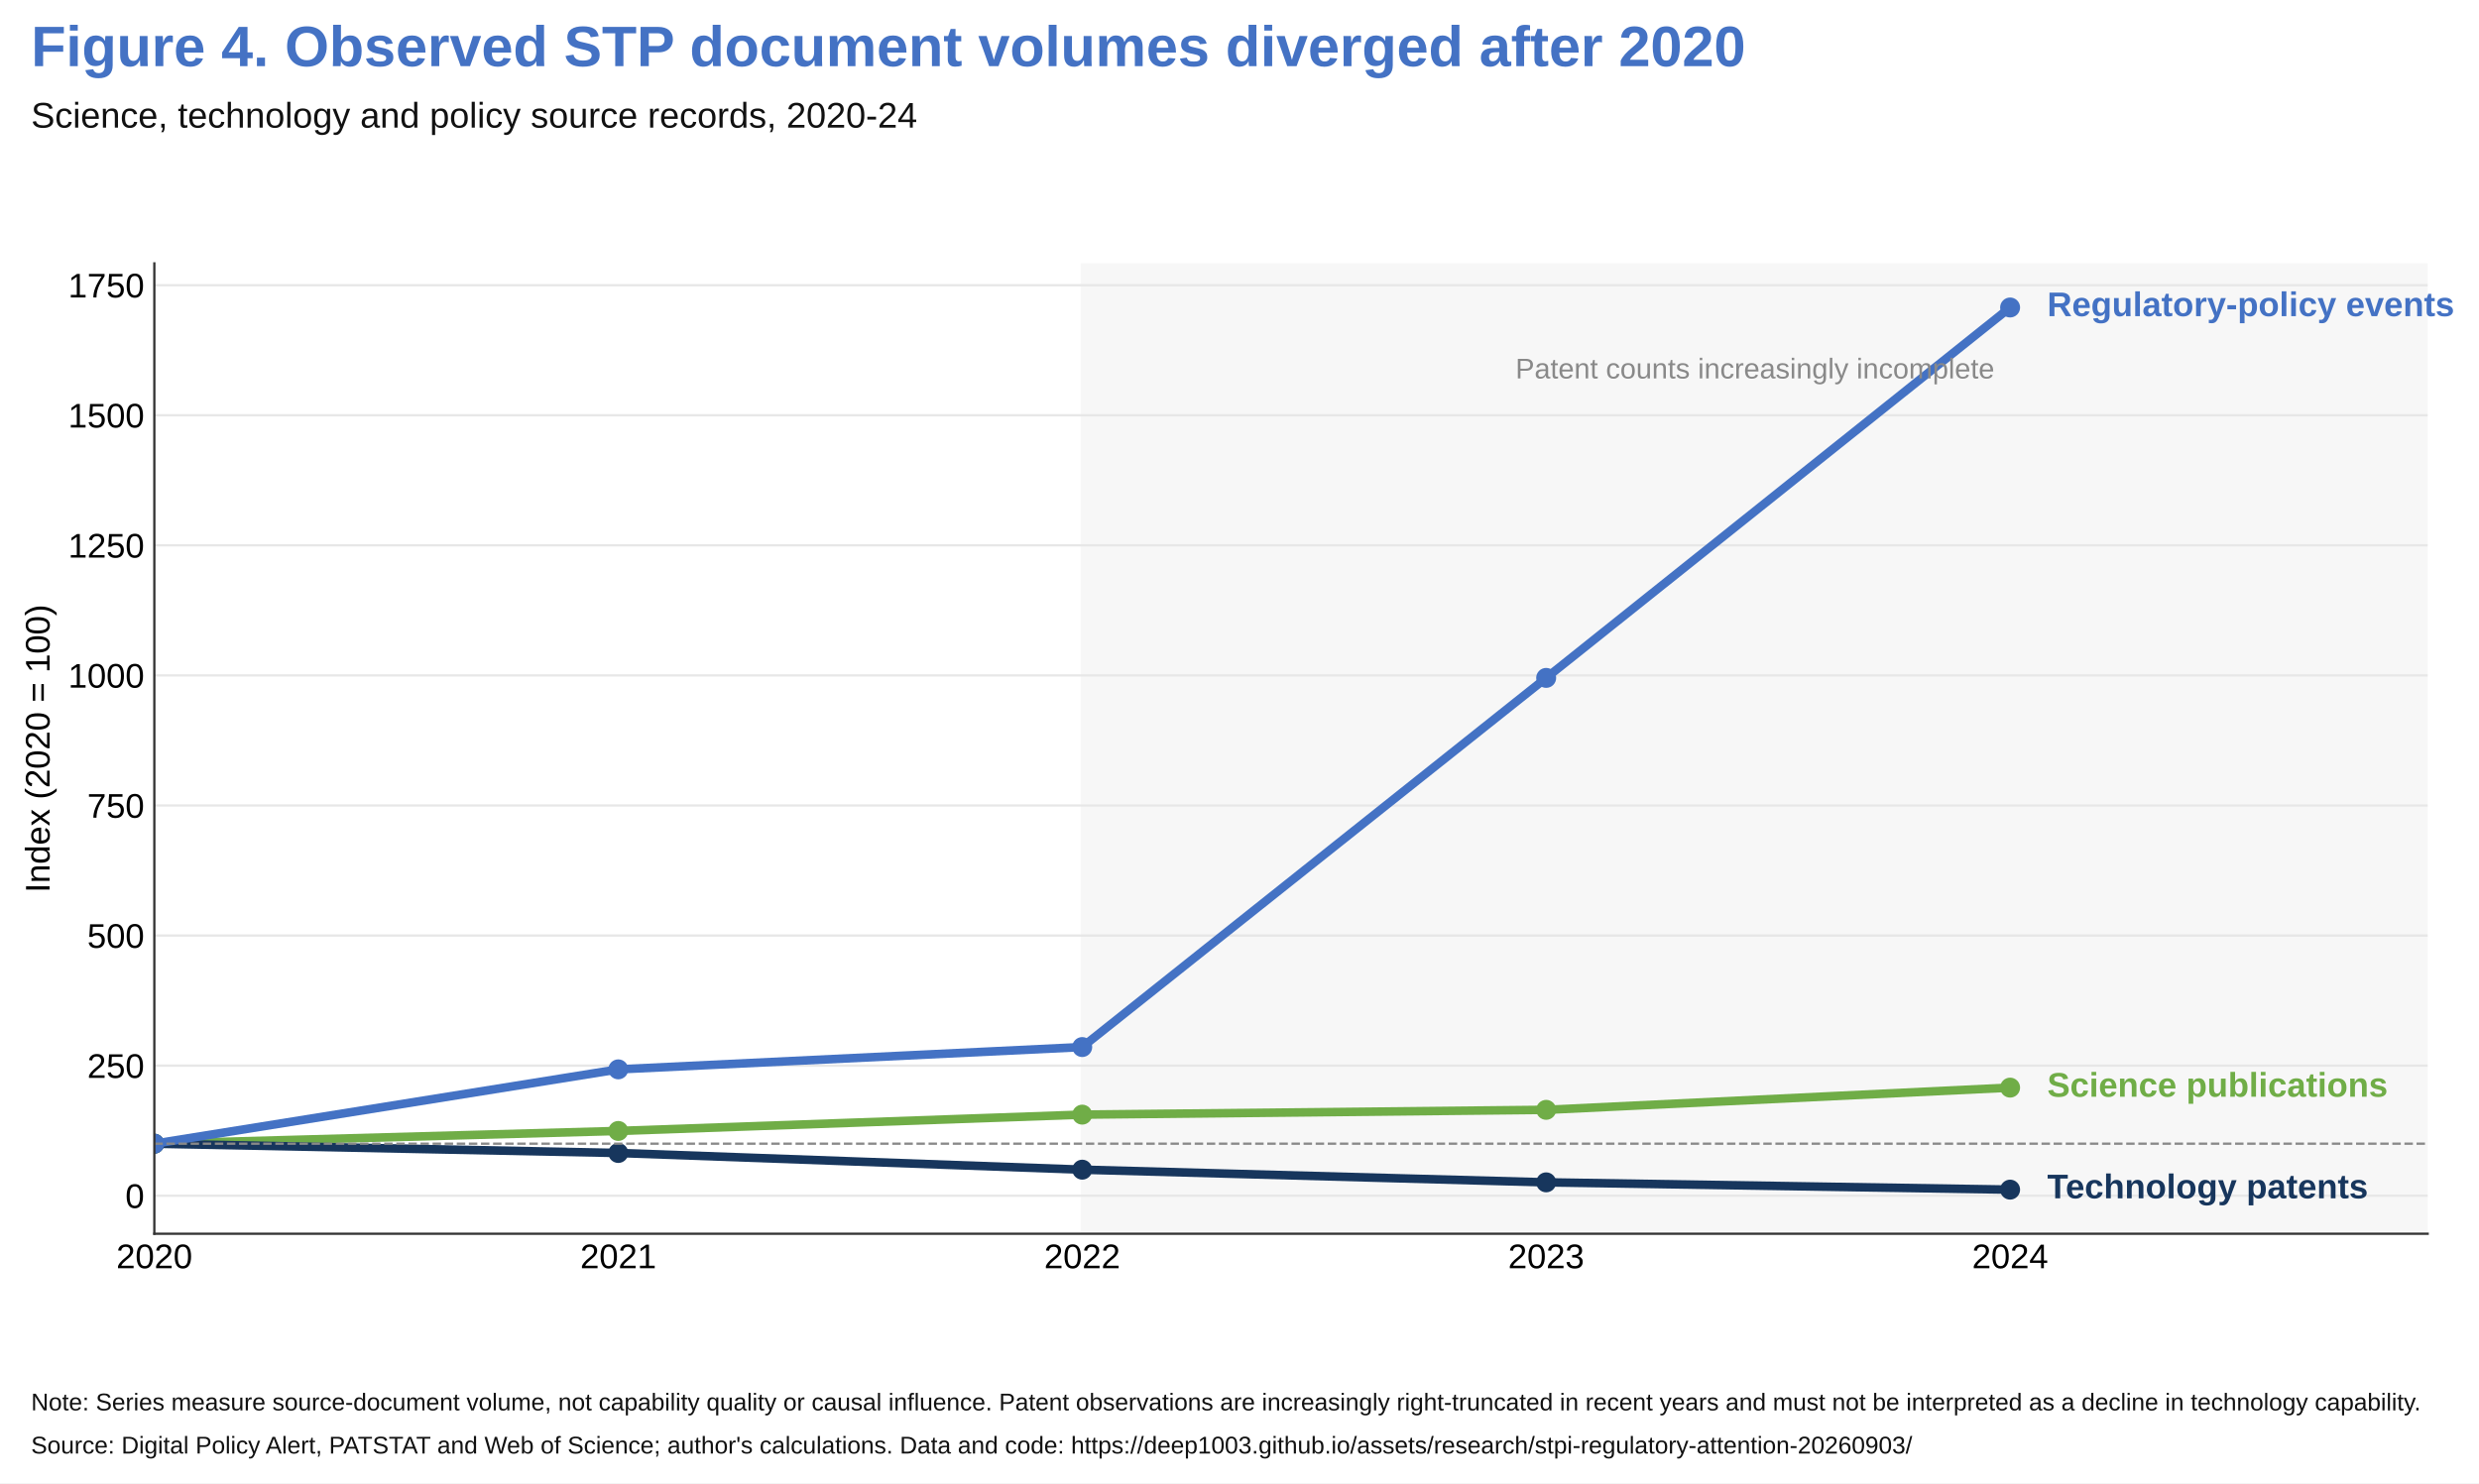
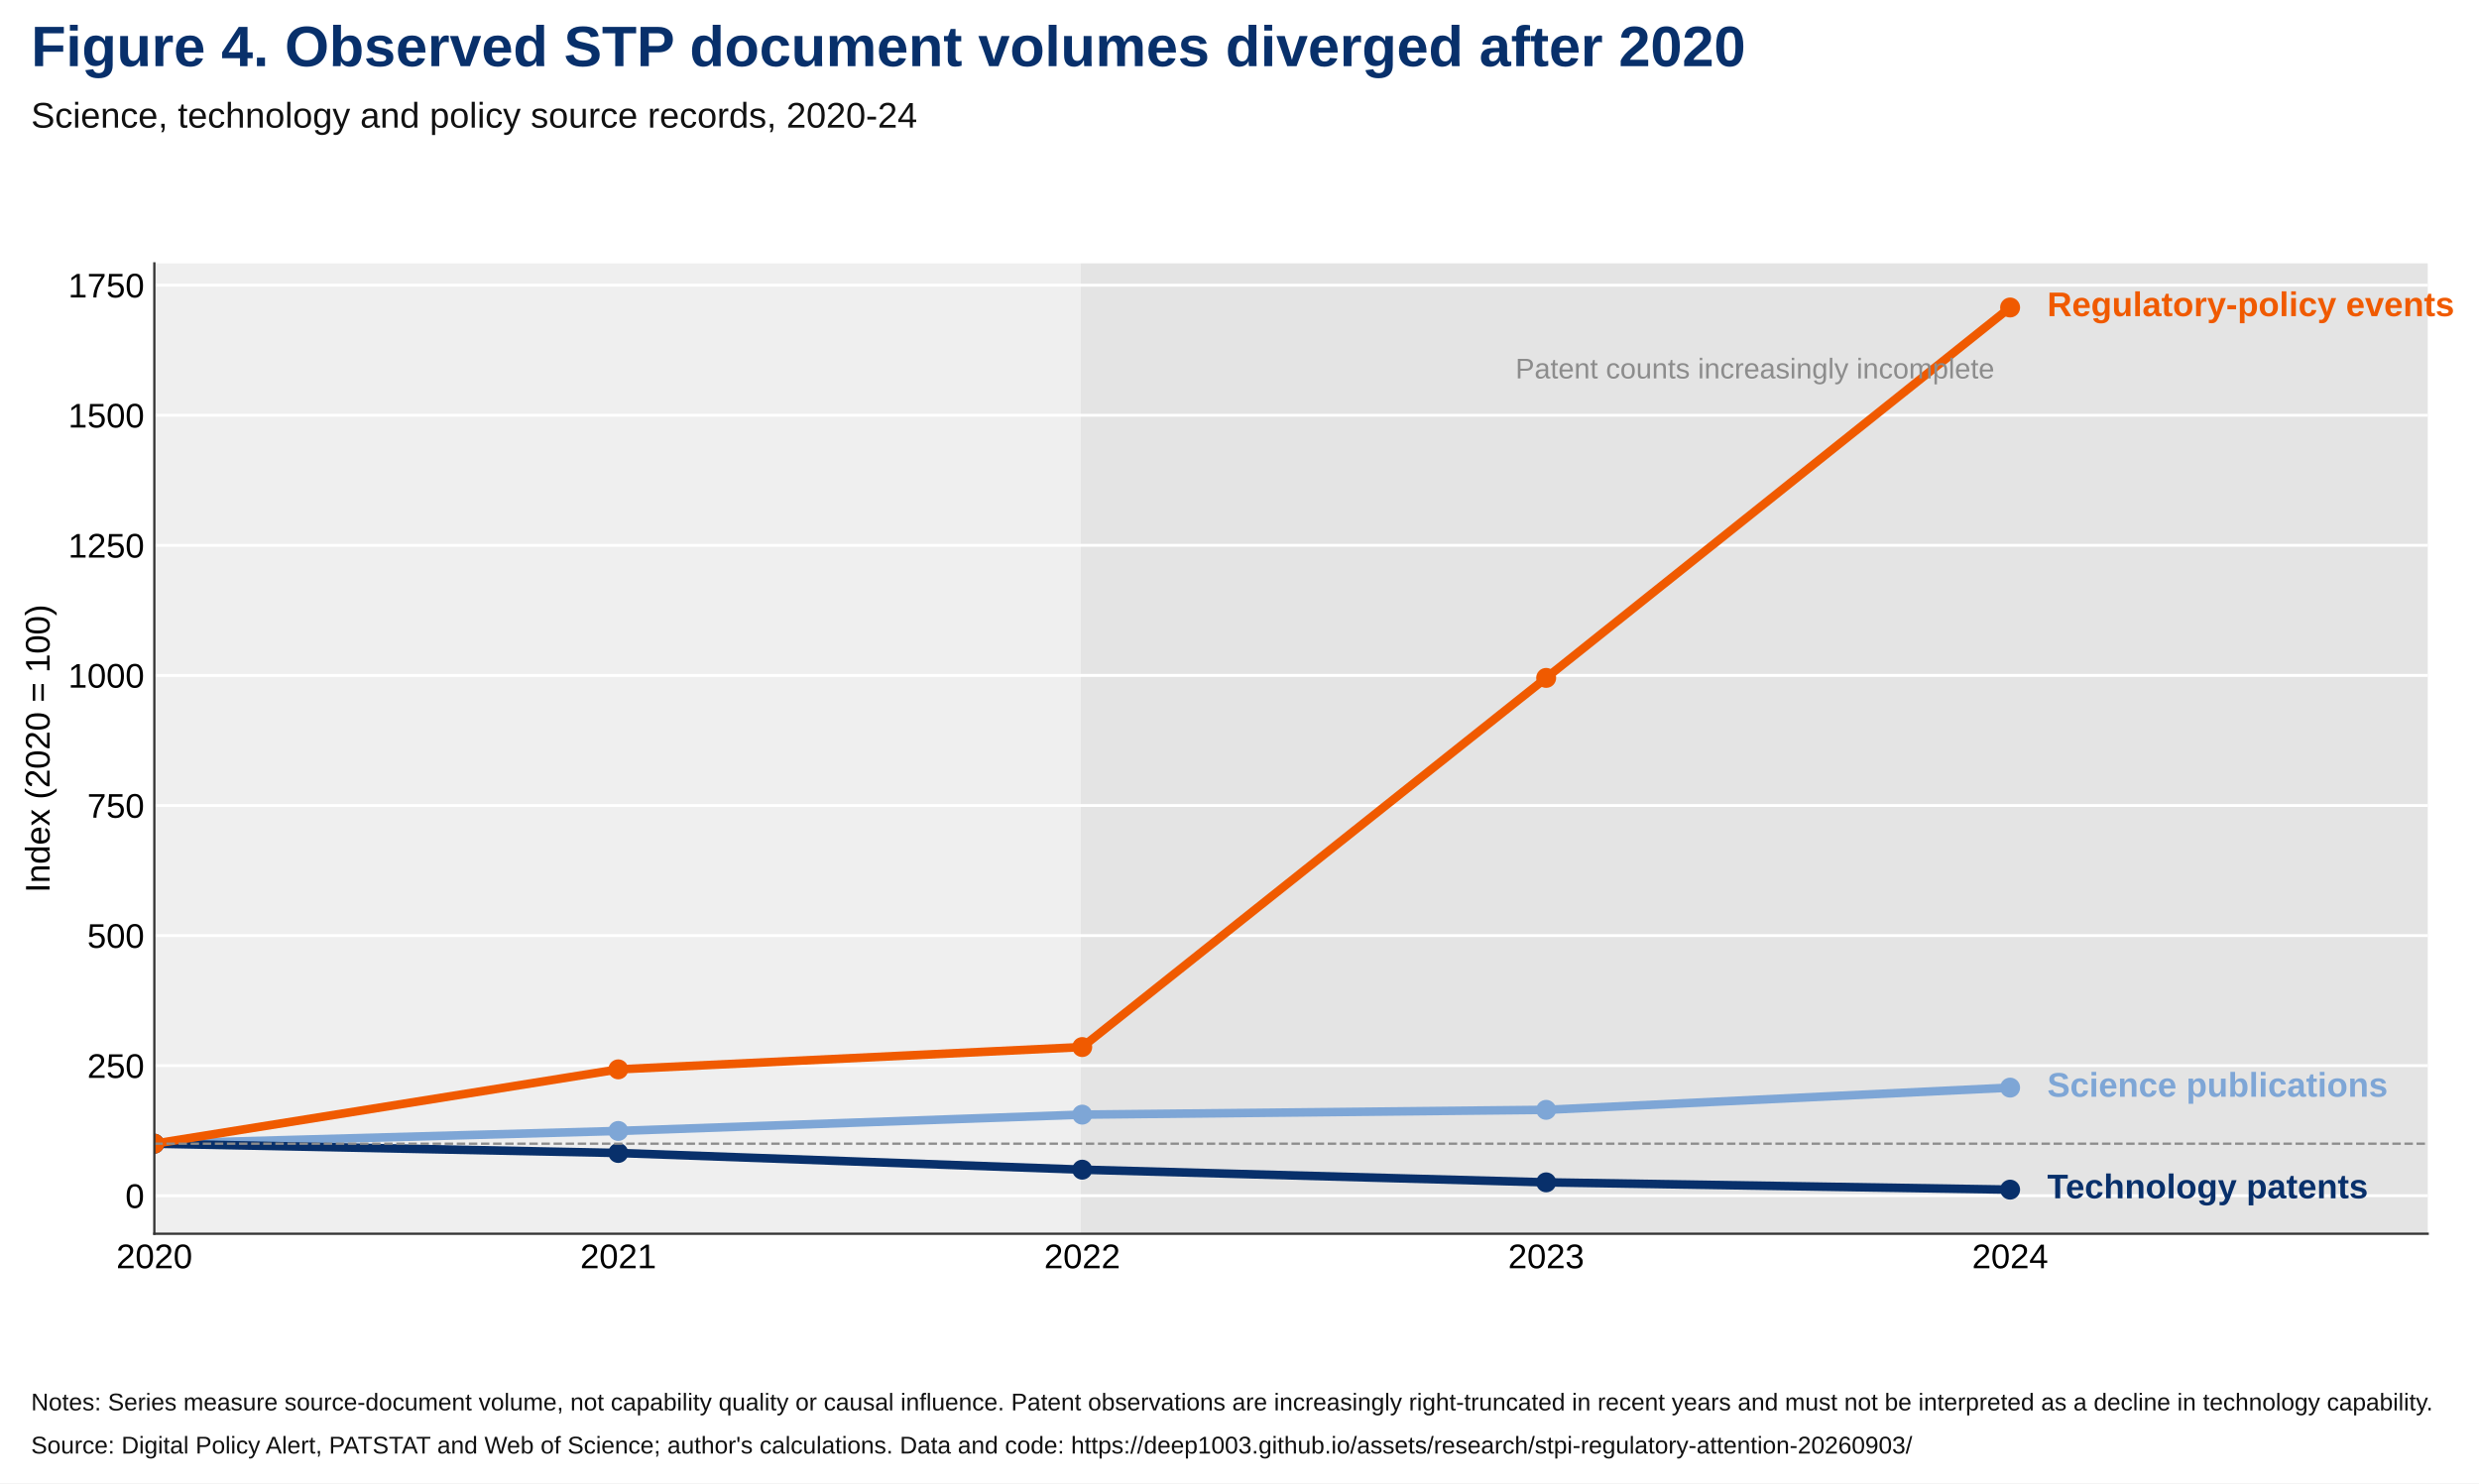
<svg xmlns="http://www.w3.org/2000/svg" xmlns:xlink="http://www.w3.org/1999/xlink" width="868.868pt" height="520.02pt" viewBox="0 0 868.868 520.02" version="1.1">
  <defs>
    <style type="text/css">*{stroke-linejoin: round; stroke-linecap: butt}</style>
  </defs>
  <g id="figure_1">
    <g id="patch_1">
-       <path d="M 0 520.02  L 868.868 520.02  L 868.868 0  L 0 0  z " style="fill: #ffffff" />
+       <path d="M 0 520.02 L 868.868 520.02 L 868.868 0 L 0 0 z " style="fill: #ffffff" />
    </g>
    <g id="axes_1">
      <g id="patch_2">
-         <path d="M 54.094 432.54  L 850.874 432.54  L 850.874 92.34  L 54.094 92.34  z " style="fill: #ffffff" />
+         <path d="M 54.094 432.54 L 850.874 432.54 L 850.874 92.34 L 54.094 92.34 z " style="fill: #efefef" />
      </g>
      <g id="patch_3">
-         <path d="M 379.31 432.54  L 850.874 432.54  L 850.874 92.34  L 379.31 92.34  z " clip-path="url(#p446ca43362)" style="fill: #d9d9d9; opacity: 0.22; stroke: #d9d9d9; stroke-linejoin: miter" />
+         <path d="M 379.31 432.54 L 850.874 432.54 L 850.874 92.34 L 379.31 92.34 z " clip-path="url(#p8ceca353e8)" style="fill: #d8d8d8; opacity: 0.45; stroke: #d8d8d8; stroke-linejoin: miter" />
      </g>
      <g id="matplotlib.axis_1">
        <g id="xtick_1">
          <g id="line2d_1" />
          <g id="text_1">
            <text style="font-size: 12px; font-family: 'Arial'; text-anchor: middle" x="54.094" y="444.629" transform="rotate(-0 54.09375 444.6294)">2020</text>
          </g>
        </g>
        <g id="xtick_2">
          <g id="line2d_2" />
          <g id="text_2">
            <text style="font-size: 12px; font-family: 'Arial'; text-anchor: middle" x="216.702" y="444.629" transform="rotate(-0 216.7019 444.6294)">2021</text>
          </g>
        </g>
        <g id="xtick_3">
          <g id="line2d_3" />
          <g id="text_3">
            <text style="font-size: 12px; font-family: 'Arial'; text-anchor: middle" x="379.31" y="444.629" transform="rotate(-0 379.3101 444.6294)">2022</text>
          </g>
        </g>
        <g id="xtick_4">
          <g id="line2d_4" />
          <g id="text_4">
            <text style="font-size: 12px; font-family: 'Arial'; text-anchor: middle" x="541.918" y="444.629" transform="rotate(-0 541.9183 444.6294)">2023</text>
          </g>
        </g>
        <g id="xtick_5">
          <g id="line2d_5" />
          <g id="text_5">
            <text style="font-size: 12px; font-family: 'Arial'; text-anchor: middle" x="704.526" y="444.629" transform="rotate(-0 704.5265 444.6294)">2024</text>
          </g>
        </g>
      </g>
      <g id="matplotlib.axis_2">
        <g id="ytick_1">
          <g id="line2d_6">
-             <path d="M 54.094 419.208  L 850.874 419.208  " clip-path="url(#p446ca43362)" style="fill: none; stroke: #e7e7e7; stroke-width: 0.8; stroke-linecap: square" />
+             <path d="M 54.094 419.208 L 850.874 419.208 " clip-path="url(#p8ceca353e8)" style="fill: none; stroke: #ffffff; stroke-linecap: square" />
          </g>
          <g id="line2d_7" />
          <g id="text_6">
            <text style="font-size: 12px; font-family: 'Arial'; text-anchor: end" x="50.594" y="423.503" transform="rotate(-0 50.59375 423.5027)">0</text>
          </g>
        </g>
        <g id="ytick_2">
          <g id="line2d_8">
-             <path d="M 54.094 373.605  L 850.874 373.605  " clip-path="url(#p446ca43362)" style="fill: none; stroke: #e7e7e7; stroke-width: 0.8; stroke-linecap: square" />
+             <path d="M 54.094 373.605 L 850.874 373.605 " clip-path="url(#p8ceca353e8)" style="fill: none; stroke: #ffffff; stroke-linecap: square" />
          </g>
          <g id="line2d_9" />
          <g id="text_7">
            <text style="font-size: 12px; font-family: 'Arial'; text-anchor: end" x="50.594" y="377.9" transform="rotate(-0 50.59375 377.8995)">250</text>
          </g>
        </g>
        <g id="ytick_3">
          <g id="line2d_10">
-             <path d="M 54.094 328.002  L 850.874 328.002  " clip-path="url(#p446ca43362)" style="fill: none; stroke: #e7e7e7; stroke-width: 0.8; stroke-linecap: square" />
+             <path d="M 54.094 328.002 L 850.874 328.002 " clip-path="url(#p8ceca353e8)" style="fill: none; stroke: #ffffff; stroke-linecap: square" />
          </g>
          <g id="line2d_11" />
          <g id="text_8">
            <text style="font-size: 12px; font-family: 'Arial'; text-anchor: end" x="50.594" y="332.296" transform="rotate(-0 50.59375 332.2964)">500</text>
          </g>
        </g>
        <g id="ytick_4">
          <g id="line2d_12">
-             <path d="M 54.094 282.399  L 850.874 282.399  " clip-path="url(#p446ca43362)" style="fill: none; stroke: #e7e7e7; stroke-width: 0.8; stroke-linecap: square" />
+             <path d="M 54.094 282.399 L 850.874 282.399 " clip-path="url(#p8ceca353e8)" style="fill: none; stroke: #ffffff; stroke-linecap: square" />
          </g>
          <g id="line2d_13" />
          <g id="text_9">
            <text style="font-size: 12px; font-family: 'Arial'; text-anchor: end" x="50.594" y="286.693" transform="rotate(-0 50.59375 286.6932)">750</text>
          </g>
        </g>
        <g id="ytick_5">
          <g id="line2d_14">
-             <path d="M 54.094 236.795  L 850.874 236.795  " clip-path="url(#p446ca43362)" style="fill: none; stroke: #e7e7e7; stroke-width: 0.8; stroke-linecap: square" />
+             <path d="M 54.094 236.795 L 850.874 236.795 " clip-path="url(#p8ceca353e8)" style="fill: none; stroke: #ffffff; stroke-linecap: square" />
          </g>
          <g id="line2d_15" />
          <g id="text_10">
            <text style="font-size: 12px; font-family: 'Arial'; text-anchor: end" x="50.594" y="241.09" transform="rotate(-0 50.59375 241.0901)">1000</text>
          </g>
        </g>
        <g id="ytick_6">
          <g id="line2d_16">
-             <path d="M 54.094 191.192  L 850.874 191.192  " clip-path="url(#p446ca43362)" style="fill: none; stroke: #e7e7e7; stroke-width: 0.8; stroke-linecap: square" />
+             <path d="M 54.094 191.192 L 850.874 191.192 " clip-path="url(#p8ceca353e8)" style="fill: none; stroke: #ffffff; stroke-linecap: square" />
          </g>
          <g id="line2d_17" />
          <g id="text_11">
            <text style="font-size: 12px; font-family: 'Arial'; text-anchor: end" x="50.594" y="195.487" transform="rotate(-0 50.59375 195.4869)">1250</text>
          </g>
        </g>
        <g id="ytick_7">
          <g id="line2d_18">
-             <path d="M 54.094 145.589  L 850.874 145.589  " clip-path="url(#p446ca43362)" style="fill: none; stroke: #e7e7e7; stroke-width: 0.8; stroke-linecap: square" />
+             <path d="M 54.094 145.589 L 850.874 145.589 " clip-path="url(#p8ceca353e8)" style="fill: none; stroke: #ffffff; stroke-linecap: square" />
          </g>
          <g id="line2d_19" />
          <g id="text_12">
            <text style="font-size: 12px; font-family: 'Arial'; text-anchor: end" x="50.594" y="149.884" transform="rotate(-0 50.59375 149.8838)">1500</text>
          </g>
        </g>
        <g id="ytick_8">
          <g id="line2d_20">
-             <path d="M 54.094 99.986  L 850.874 99.986  " clip-path="url(#p446ca43362)" style="fill: none; stroke: #e7e7e7; stroke-width: 0.8; stroke-linecap: square" />
+             <path d="M 54.094 99.986 L 850.874 99.986 " clip-path="url(#p8ceca353e8)" style="fill: none; stroke: #ffffff; stroke-linecap: square" />
          </g>
          <g id="line2d_21" />
          <g id="text_13">
            <text style="font-size: 12px; font-family: 'Arial'; text-anchor: end" x="50.594" y="104.281" transform="rotate(-0 50.59375 104.2806)">1750</text>
          </g>
        </g>
        <g id="text_14">
          <text style="font-size: 12px; font-family: 'Arial'; text-anchor: middle" x="17.376" y="262.44" transform="rotate(-90 17.37562 262.44)">Index (2020 = 100)</text>
        </g>
      </g>
      <g id="line2d_22">
-         <path d="M 54.094 400.967  L 216.702 396.502  L 379.31 390.781  L 541.918 389.102  L 704.526 381.313  " clip-path="url(#p446ca43362)" style="fill: none; stroke: #70ad47; stroke-width: 3; stroke-linecap: square" />
+         <path d="M 54.094 400.967 L 216.702 396.502 L 379.31 390.781 L 541.918 389.102 L 704.526 381.313 " clip-path="url(#p8ceca353e8)" style="fill: none; stroke: #7ea6d6; stroke-width: 3; stroke-linecap: square" />
        <defs>
-           <path id="me9156651f7" d="M 0 3  C 0.796 3 1.559 2.684 2.121 2.121  C 2.684 1.559 3 0.796 3 0  C 3 -0.796 2.684 -1.559 2.121 -2.121  C 1.559 -2.684 0.796 -3 0 -3  C -0.796 -3 -1.559 -2.684 -2.121 -2.121  C -2.684 -1.559 -3 -0.796 -3 0  C -3 0.796 -2.684 1.559 -2.121 2.121  C -1.559 2.684 -0.796 3 0 3  z " style="stroke: #70ad47" />
+           <path id="mfcb36e8bf6" d="M 0 3 C 0.796 3 1.559 2.684 2.121 2.121 C 2.684 1.559 3 0.796 3 0 C 3 -0.796 2.684 -1.559 2.121 -2.121 C 1.559 -2.684 0.796 -3 0 -3 C -0.796 -3 -1.559 -2.684 -2.121 -2.121 C -2.684 -1.559 -3 -0.796 -3 0 C -3 0.796 -2.684 1.559 -2.121 2.121 C -1.559 2.684 -0.796 3 0 3 z " style="stroke: #7ea6d6" />
        </defs>
-         <g clip-path="url(#p446ca43362)">
-           <use xlink:href="#me9156651f7" x="54.094" y="400.967" style="fill: #70ad47; stroke: #70ad47" />
-           <use xlink:href="#me9156651f7" x="216.702" y="396.502" style="fill: #70ad47; stroke: #70ad47" />
-           <use xlink:href="#me9156651f7" x="379.31" y="390.781" style="fill: #70ad47; stroke: #70ad47" />
-           <use xlink:href="#me9156651f7" x="541.918" y="389.102" style="fill: #70ad47; stroke: #70ad47" />
-           <use xlink:href="#me9156651f7" x="704.526" y="381.313" style="fill: #70ad47; stroke: #70ad47" />
+         <g clip-path="url(#p8ceca353e8)">
+           <use xlink:href="#mfcb36e8bf6" x="54.094" y="400.967" style="fill: #7ea6d6; stroke: #7ea6d6" />
+           <use xlink:href="#mfcb36e8bf6" x="216.702" y="396.502" style="fill: #7ea6d6; stroke: #7ea6d6" />
+           <use xlink:href="#mfcb36e8bf6" x="379.31" y="390.781" style="fill: #7ea6d6; stroke: #7ea6d6" />
+           <use xlink:href="#mfcb36e8bf6" x="541.918" y="389.102" style="fill: #7ea6d6; stroke: #7ea6d6" />
+           <use xlink:href="#mfcb36e8bf6" x="704.526" y="381.313" style="fill: #7ea6d6; stroke: #7ea6d6" />
        </g>
      </g>
      <g id="line2d_23">
-         <path d="M 54.094 400.967  L 216.702 404.224  L 379.31 410.077  L 541.918 414.521  L 704.526 417.076  " clip-path="url(#p446ca43362)" style="fill: none; stroke: #17365d; stroke-width: 3; stroke-linecap: square" />
+         <path d="M 54.094 400.967 L 216.702 404.224 L 379.31 410.077 L 541.918 414.521 L 704.526 417.076 " clip-path="url(#p8ceca353e8)" style="fill: none; stroke: #08306b; stroke-width: 3; stroke-linecap: square" />
        <defs>
-           <path id="m215fd6dce8" d="M 0 3  C 0.796 3 1.559 2.684 2.121 2.121  C 2.684 1.559 3 0.796 3 0  C 3 -0.796 2.684 -1.559 2.121 -2.121  C 1.559 -2.684 0.796 -3 0 -3  C -0.796 -3 -1.559 -2.684 -2.121 -2.121  C -2.684 -1.559 -3 -0.796 -3 0  C -3 0.796 -2.684 1.559 -2.121 2.121  C -1.559 2.684 -0.796 3 0 3  z " style="stroke: #17365d" />
+           <path id="mbee2bd9997" d="M 0 3 C 0.796 3 1.559 2.684 2.121 2.121 C 2.684 1.559 3 0.796 3 0 C 3 -0.796 2.684 -1.559 2.121 -2.121 C 1.559 -2.684 0.796 -3 0 -3 C -0.796 -3 -1.559 -2.684 -2.121 -2.121 C -2.684 -1.559 -3 -0.796 -3 0 C -3 0.796 -2.684 1.559 -2.121 2.121 C -1.559 2.684 -0.796 3 0 3 z " style="stroke: #08306b" />
        </defs>
-         <g clip-path="url(#p446ca43362)">
-           <use xlink:href="#m215fd6dce8" x="54.094" y="400.967" style="fill: #17365d; stroke: #17365d" />
-           <use xlink:href="#m215fd6dce8" x="216.702" y="404.224" style="fill: #17365d; stroke: #17365d" />
-           <use xlink:href="#m215fd6dce8" x="379.31" y="410.077" style="fill: #17365d; stroke: #17365d" />
-           <use xlink:href="#m215fd6dce8" x="541.918" y="414.521" style="fill: #17365d; stroke: #17365d" />
-           <use xlink:href="#m215fd6dce8" x="704.526" y="417.076" style="fill: #17365d; stroke: #17365d" />
+         <g clip-path="url(#p8ceca353e8)">
+           <use xlink:href="#mbee2bd9997" x="54.094" y="400.967" style="fill: #08306b; stroke: #08306b" />
+           <use xlink:href="#mbee2bd9997" x="216.702" y="404.224" style="fill: #08306b; stroke: #08306b" />
+           <use xlink:href="#mbee2bd9997" x="379.31" y="410.077" style="fill: #08306b; stroke: #08306b" />
+           <use xlink:href="#mbee2bd9997" x="541.918" y="414.521" style="fill: #08306b; stroke: #08306b" />
+           <use xlink:href="#mbee2bd9997" x="704.526" y="417.076" style="fill: #08306b; stroke: #08306b" />
        </g>
      </g>
      <g id="line2d_24">
-         <path d="M 54.094 400.967  L 216.702 374.908  L 379.31 367.09  L 541.918 237.664  L 704.526 107.804  " clip-path="url(#p446ca43362)" style="fill: none; stroke: #4472c4; stroke-width: 3; stroke-linecap: square" />
+         <path d="M 54.094 400.967 L 216.702 374.908 L 379.31 367.09 L 541.918 237.664 L 704.526 107.804 " clip-path="url(#p8ceca353e8)" style="fill: none; stroke: #f05a00; stroke-width: 3; stroke-linecap: square" />
        <defs>
-           <path id="mc633399ba2" d="M 0 3  C 0.796 3 1.559 2.684 2.121 2.121  C 2.684 1.559 3 0.796 3 0  C 3 -0.796 2.684 -1.559 2.121 -2.121  C 1.559 -2.684 0.796 -3 0 -3  C -0.796 -3 -1.559 -2.684 -2.121 -2.121  C -2.684 -1.559 -3 -0.796 -3 0  C -3 0.796 -2.684 1.559 -2.121 2.121  C -1.559 2.684 -0.796 3 0 3  z " style="stroke: #4472c4" />
+           <path id="m8e0244d50b" d="M 0 3 C 0.796 3 1.559 2.684 2.121 2.121 C 2.684 1.559 3 0.796 3 0 C 3 -0.796 2.684 -1.559 2.121 -2.121 C 1.559 -2.684 0.796 -3 0 -3 C -0.796 -3 -1.559 -2.684 -2.121 -2.121 C -2.684 -1.559 -3 -0.796 -3 0 C -3 0.796 -2.684 1.559 -2.121 2.121 C -1.559 2.684 -0.796 3 0 3 z " style="stroke: #f05a00" />
        </defs>
-         <g clip-path="url(#p446ca43362)">
-           <use xlink:href="#mc633399ba2" x="54.094" y="400.967" style="fill: #4472c4; stroke: #4472c4" />
-           <use xlink:href="#mc633399ba2" x="216.702" y="374.908" style="fill: #4472c4; stroke: #4472c4" />
-           <use xlink:href="#mc633399ba2" x="379.31" y="367.09" style="fill: #4472c4; stroke: #4472c4" />
-           <use xlink:href="#mc633399ba2" x="541.918" y="237.664" style="fill: #4472c4; stroke: #4472c4" />
-           <use xlink:href="#mc633399ba2" x="704.526" y="107.804" style="fill: #4472c4; stroke: #4472c4" />
+         <g clip-path="url(#p8ceca353e8)">
+           <use xlink:href="#m8e0244d50b" x="54.094" y="400.967" style="fill: #f05a00; stroke: #f05a00" />
+           <use xlink:href="#m8e0244d50b" x="216.702" y="374.908" style="fill: #f05a00; stroke: #f05a00" />
+           <use xlink:href="#m8e0244d50b" x="379.31" y="367.09" style="fill: #f05a00; stroke: #f05a00" />
+           <use xlink:href="#m8e0244d50b" x="541.918" y="237.664" style="fill: #f05a00; stroke: #f05a00" />
+           <use xlink:href="#m8e0244d50b" x="704.526" y="107.804" style="fill: #f05a00; stroke: #f05a00" />
        </g>
      </g>
      <g id="line2d_25">
-         <path d="M 54.094 400.967  L 850.874 400.967  " clip-path="url(#p446ca43362)" style="fill: none; stroke-dasharray: 2.96,1.28; stroke-dashoffset: 0; stroke: #898989; stroke-width: 0.8" />
+         <path d="M 54.094 400.967 L 850.874 400.967 " clip-path="url(#p8ceca353e8)" style="fill: none; stroke-dasharray: 2.96,1.28; stroke-dashoffset: 0; stroke: #8c8c8c; stroke-width: 0.8" />
      </g>
      <g id="patch_4">
-         <path d="M 54.094 432.54  L 54.094 92.34  " style="fill: none; stroke: #333333; stroke-width: 0.8; stroke-linejoin: miter; stroke-linecap: square" />
+         <path d="M 54.094 432.54 L 54.094 92.34 " style="fill: none; stroke: #333333; stroke-width: 0.8; stroke-linejoin: miter; stroke-linecap: square" />
      </g>
      <g id="patch_5">
-         <path d="M 54.094 432.54  L 850.874 432.54  " style="fill: none; stroke: #333333; stroke-width: 0.8; stroke-linejoin: miter; stroke-linecap: square" />
+         <path d="M 54.094 432.54 L 850.874 432.54 " style="fill: none; stroke: #333333; stroke-width: 0.8; stroke-linejoin: miter; stroke-linecap: square" />
      </g>
      <g id="text_15">
-         <text style="font-weight: 700; font-size: 12px; font-family: 'Arial'; text-anchor: start; fill: #70ad47" x="717.535" y="384.497" transform="rotate(-0 717.5351 384.4968)">Science publications</text>
+         <text style="font-weight: 700; font-size: 12px; font-family: 'Arial'; text-anchor: start; fill: #7ea6d6" x="717.535" y="384.497" transform="rotate(-0 717.5351 384.4968)">Science publications</text>
      </g>
      <g id="text_16">
-         <text style="font-weight: 700; font-size: 12px; font-family: 'Arial'; text-anchor: start; fill: #17365d" x="717.535" y="420.108" transform="rotate(-0 717.5351 420.1082)">Technology patents</text>
+         <text style="font-weight: 700; font-size: 12px; font-family: 'Arial'; text-anchor: start; fill: #08306b" x="717.535" y="420.108" transform="rotate(-0 717.5351 420.1082)">Technology patents</text>
      </g>
      <g id="text_17">
-         <text style="font-weight: 700; font-size: 12px; font-family: 'Arial'; text-anchor: start; fill: #4472c4" x="717.535" y="110.836" transform="rotate(-0 717.5351 110.8355)">Regulatory-policy events</text>
+         <text style="font-weight: 700; font-size: 12px; font-family: 'Arial'; text-anchor: start; fill: #f05a00" x="717.535" y="110.836" transform="rotate(-0 717.5351 110.8355)">Regulatory-policy events</text>
      </g>
      <g id="text_18">
-         <text style="font-size: 10px; font-family: 'Arial'; text-anchor: middle; fill: #898989" x="615.092" y="132.682" transform="rotate(-0 615.092 132.6815)">Patent counts increasingly incomplete</text>
+         <text style="font-size: 10px; font-family: 'Arial'; text-anchor: middle; fill: #8c8c8c" x="615.092" y="132.682" transform="rotate(-0 615.092 132.6815)">Patent counts increasingly incomplete</text>
      </g>
    </g>
    <g id="text_19">
-       <text style="font-weight: 700; font-size: 20px; font-family: 'Arial'; text-anchor: start; fill: #4472c4" x="10.895" y="23.199" transform="rotate(-0 10.89483 23.19937)">Figure 4. Observed STP document volumes diverged after 2020</text>
+       <text style="font-weight: 700; font-size: 20px; font-family: 'Arial'; text-anchor: start; fill: #08306b" x="10.895" y="23.199" transform="rotate(-0 10.89483 23.19937)">Figure 4. Observed STP document volumes diverged after 2020</text>
    </g>
    <g id="text_20">
      <text style="font-size: 12.5px; font-family: 'Arial'; text-anchor: start; fill: #111111" x="10.895" y="44.74" transform="rotate(-0 10.89483 44.73961)">Science, technology and policy source records, 2020-24</text>
    </g>
    <g id="text_21">
-       <text style="font-size: 8.5px; font-family: 'Arial'; text-anchor: start; fill: #111111" x="10.895" y="494.471" transform="rotate(-0 10.89483 494.471)">Note: Series measure source-document volume, not capability quality or causal influence. Patent observations are increasingly right-truncated in recent years and must not be interpreted as a decline in technology capability.</text>
+       <text style="font-size: 8.5px; font-family: 'Arial'; text-anchor: start; fill: #111111" x="10.895" y="494.471" transform="rotate(-0 10.89483 494.471)">Notes: Series measure source-document volume, not capability quality or causal influence. Patent observations are increasingly right-truncated in recent years and must not be interpreted as a decline in technology capability.</text>
    </g>
    <g id="text_22">
      <text style="font-size: 8.5px; font-family: 'Arial'; text-anchor: start; fill: #111111" x="10.895" y="509.591" transform="rotate(-0 10.89483 509.591)">Source: Digital Policy Alert, PATSTAT and Web of Science; author's calculations. Data and code: https://deep1003.github.io/assets/research/stpi-regulatory-attention-20260903/</text>
    </g>
  </g>
  <defs>
-     <clipPath id="p446ca43362">
+     <clipPath id="p8ceca353e8">
      <rect x="54.094" y="92.34" width="796.78" height="340.2" />
    </clipPath>
  </defs>
</svg>
